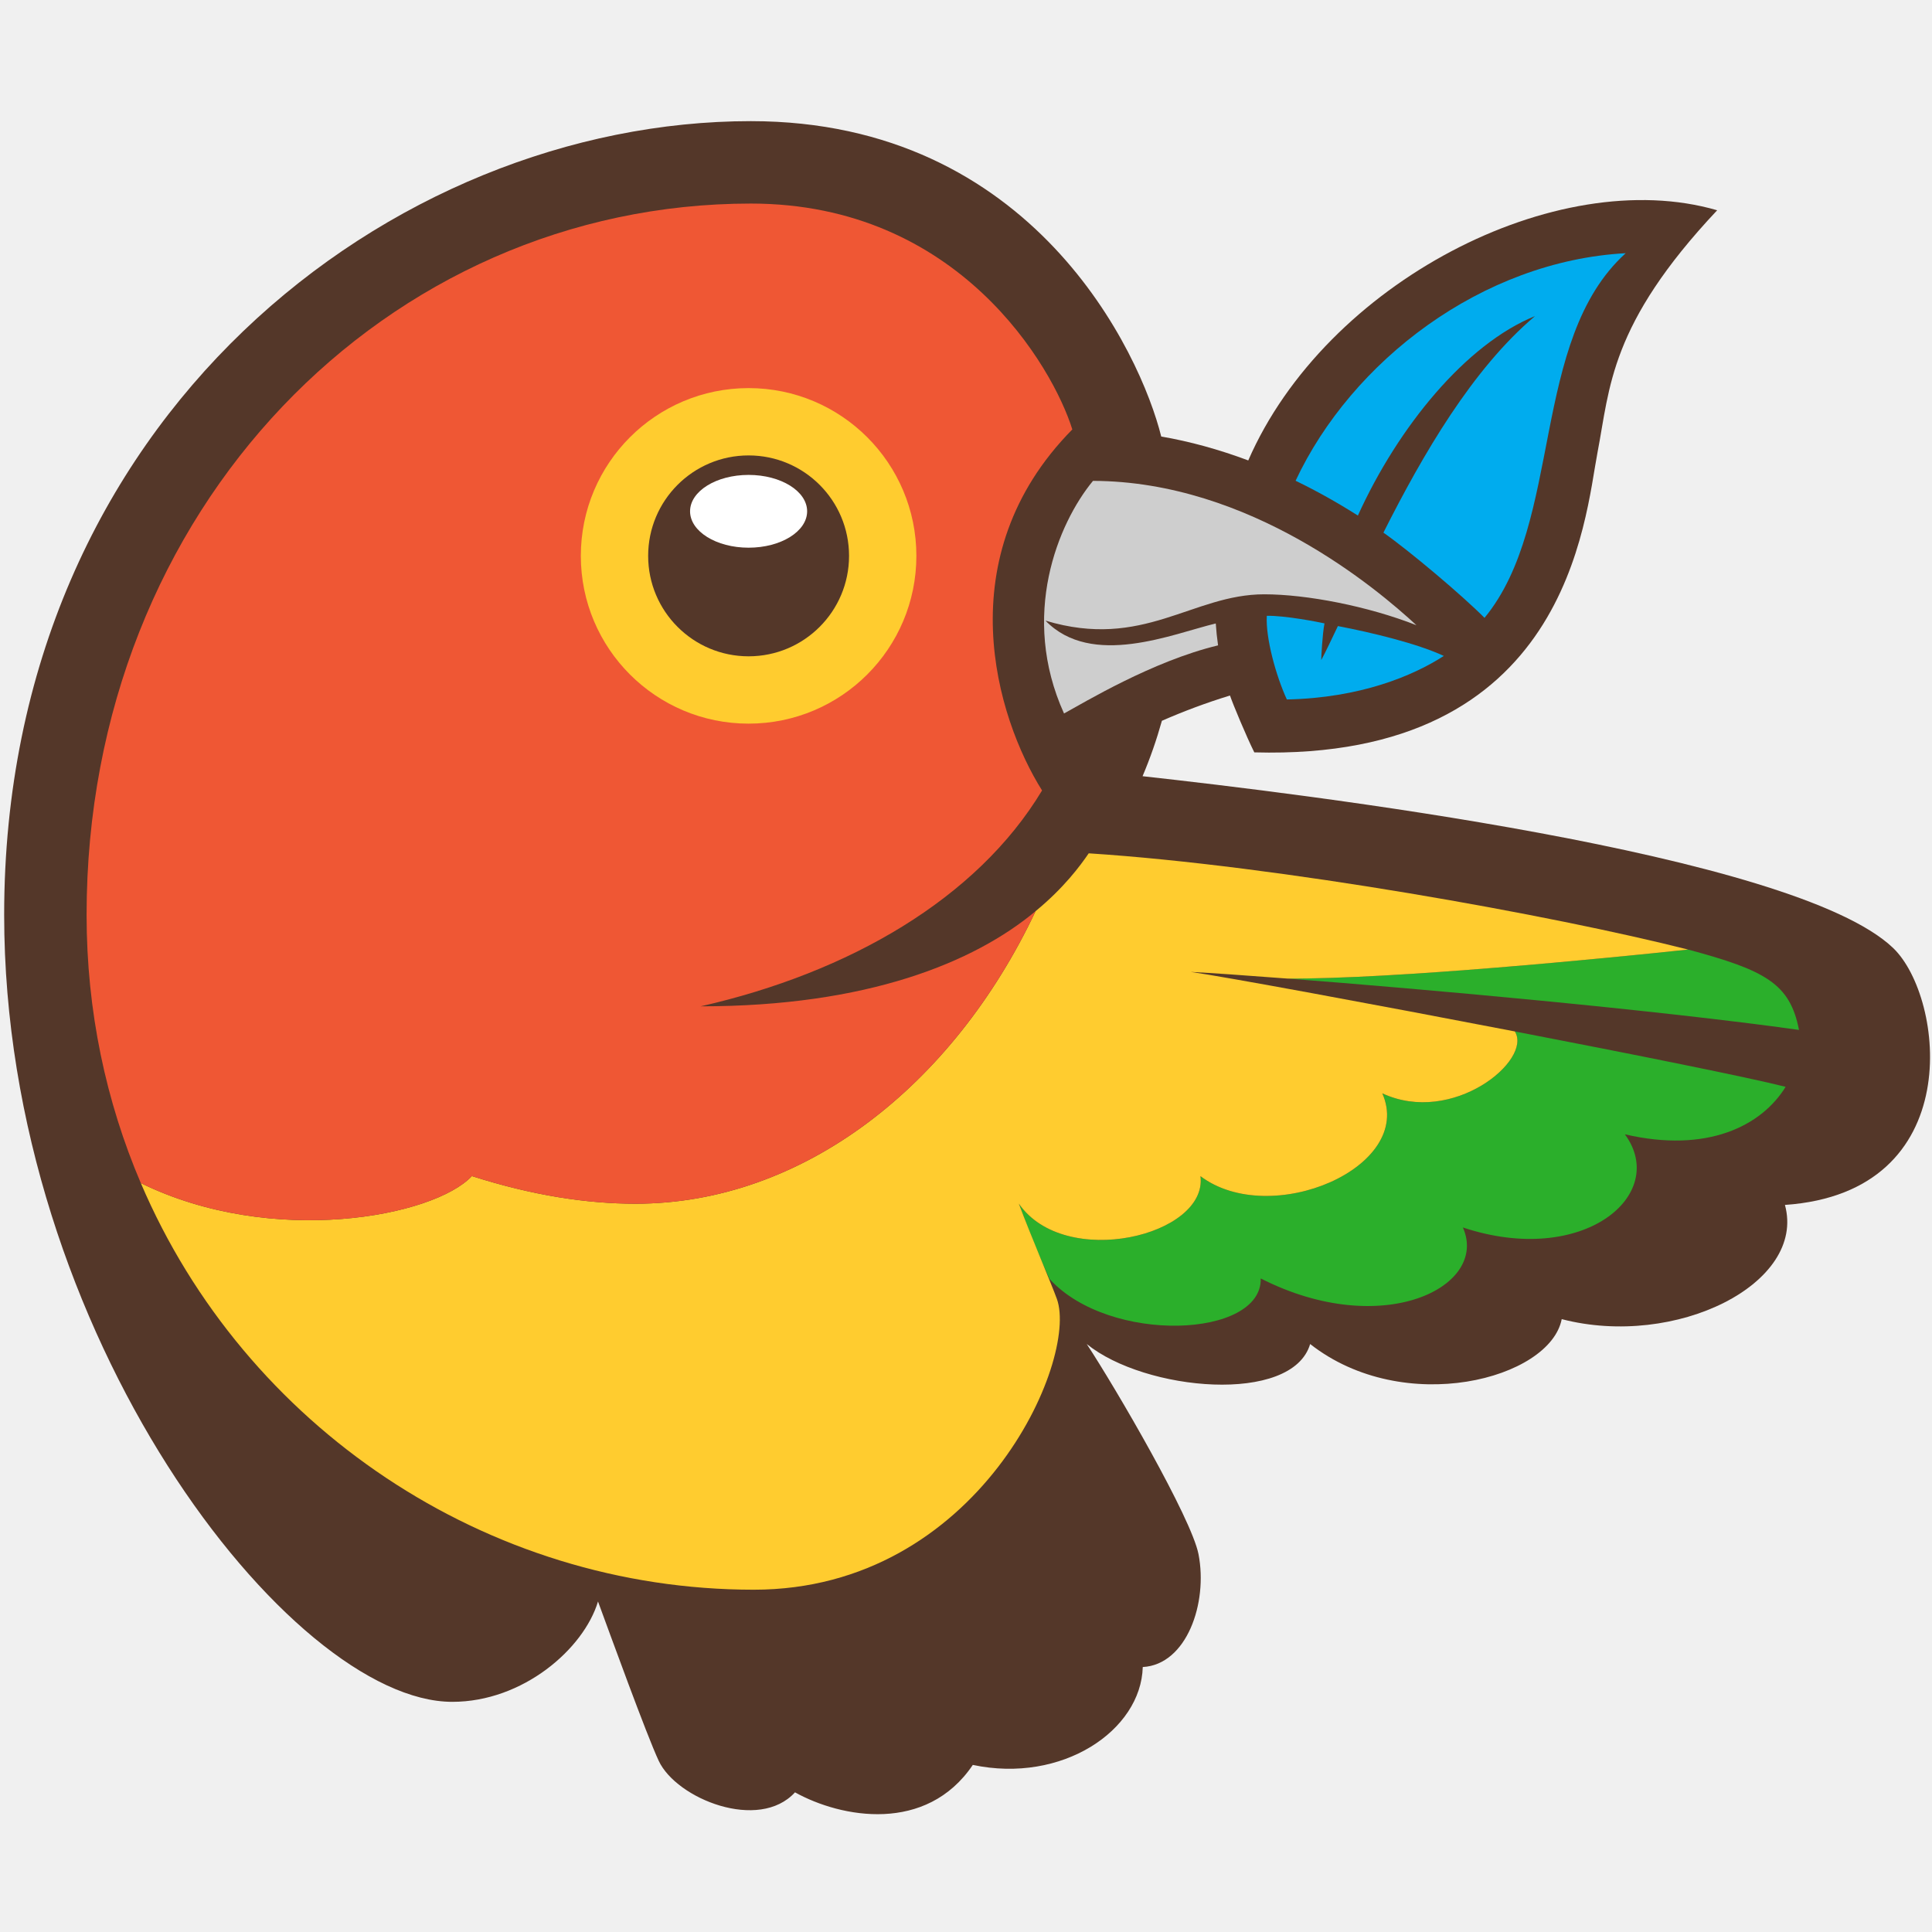
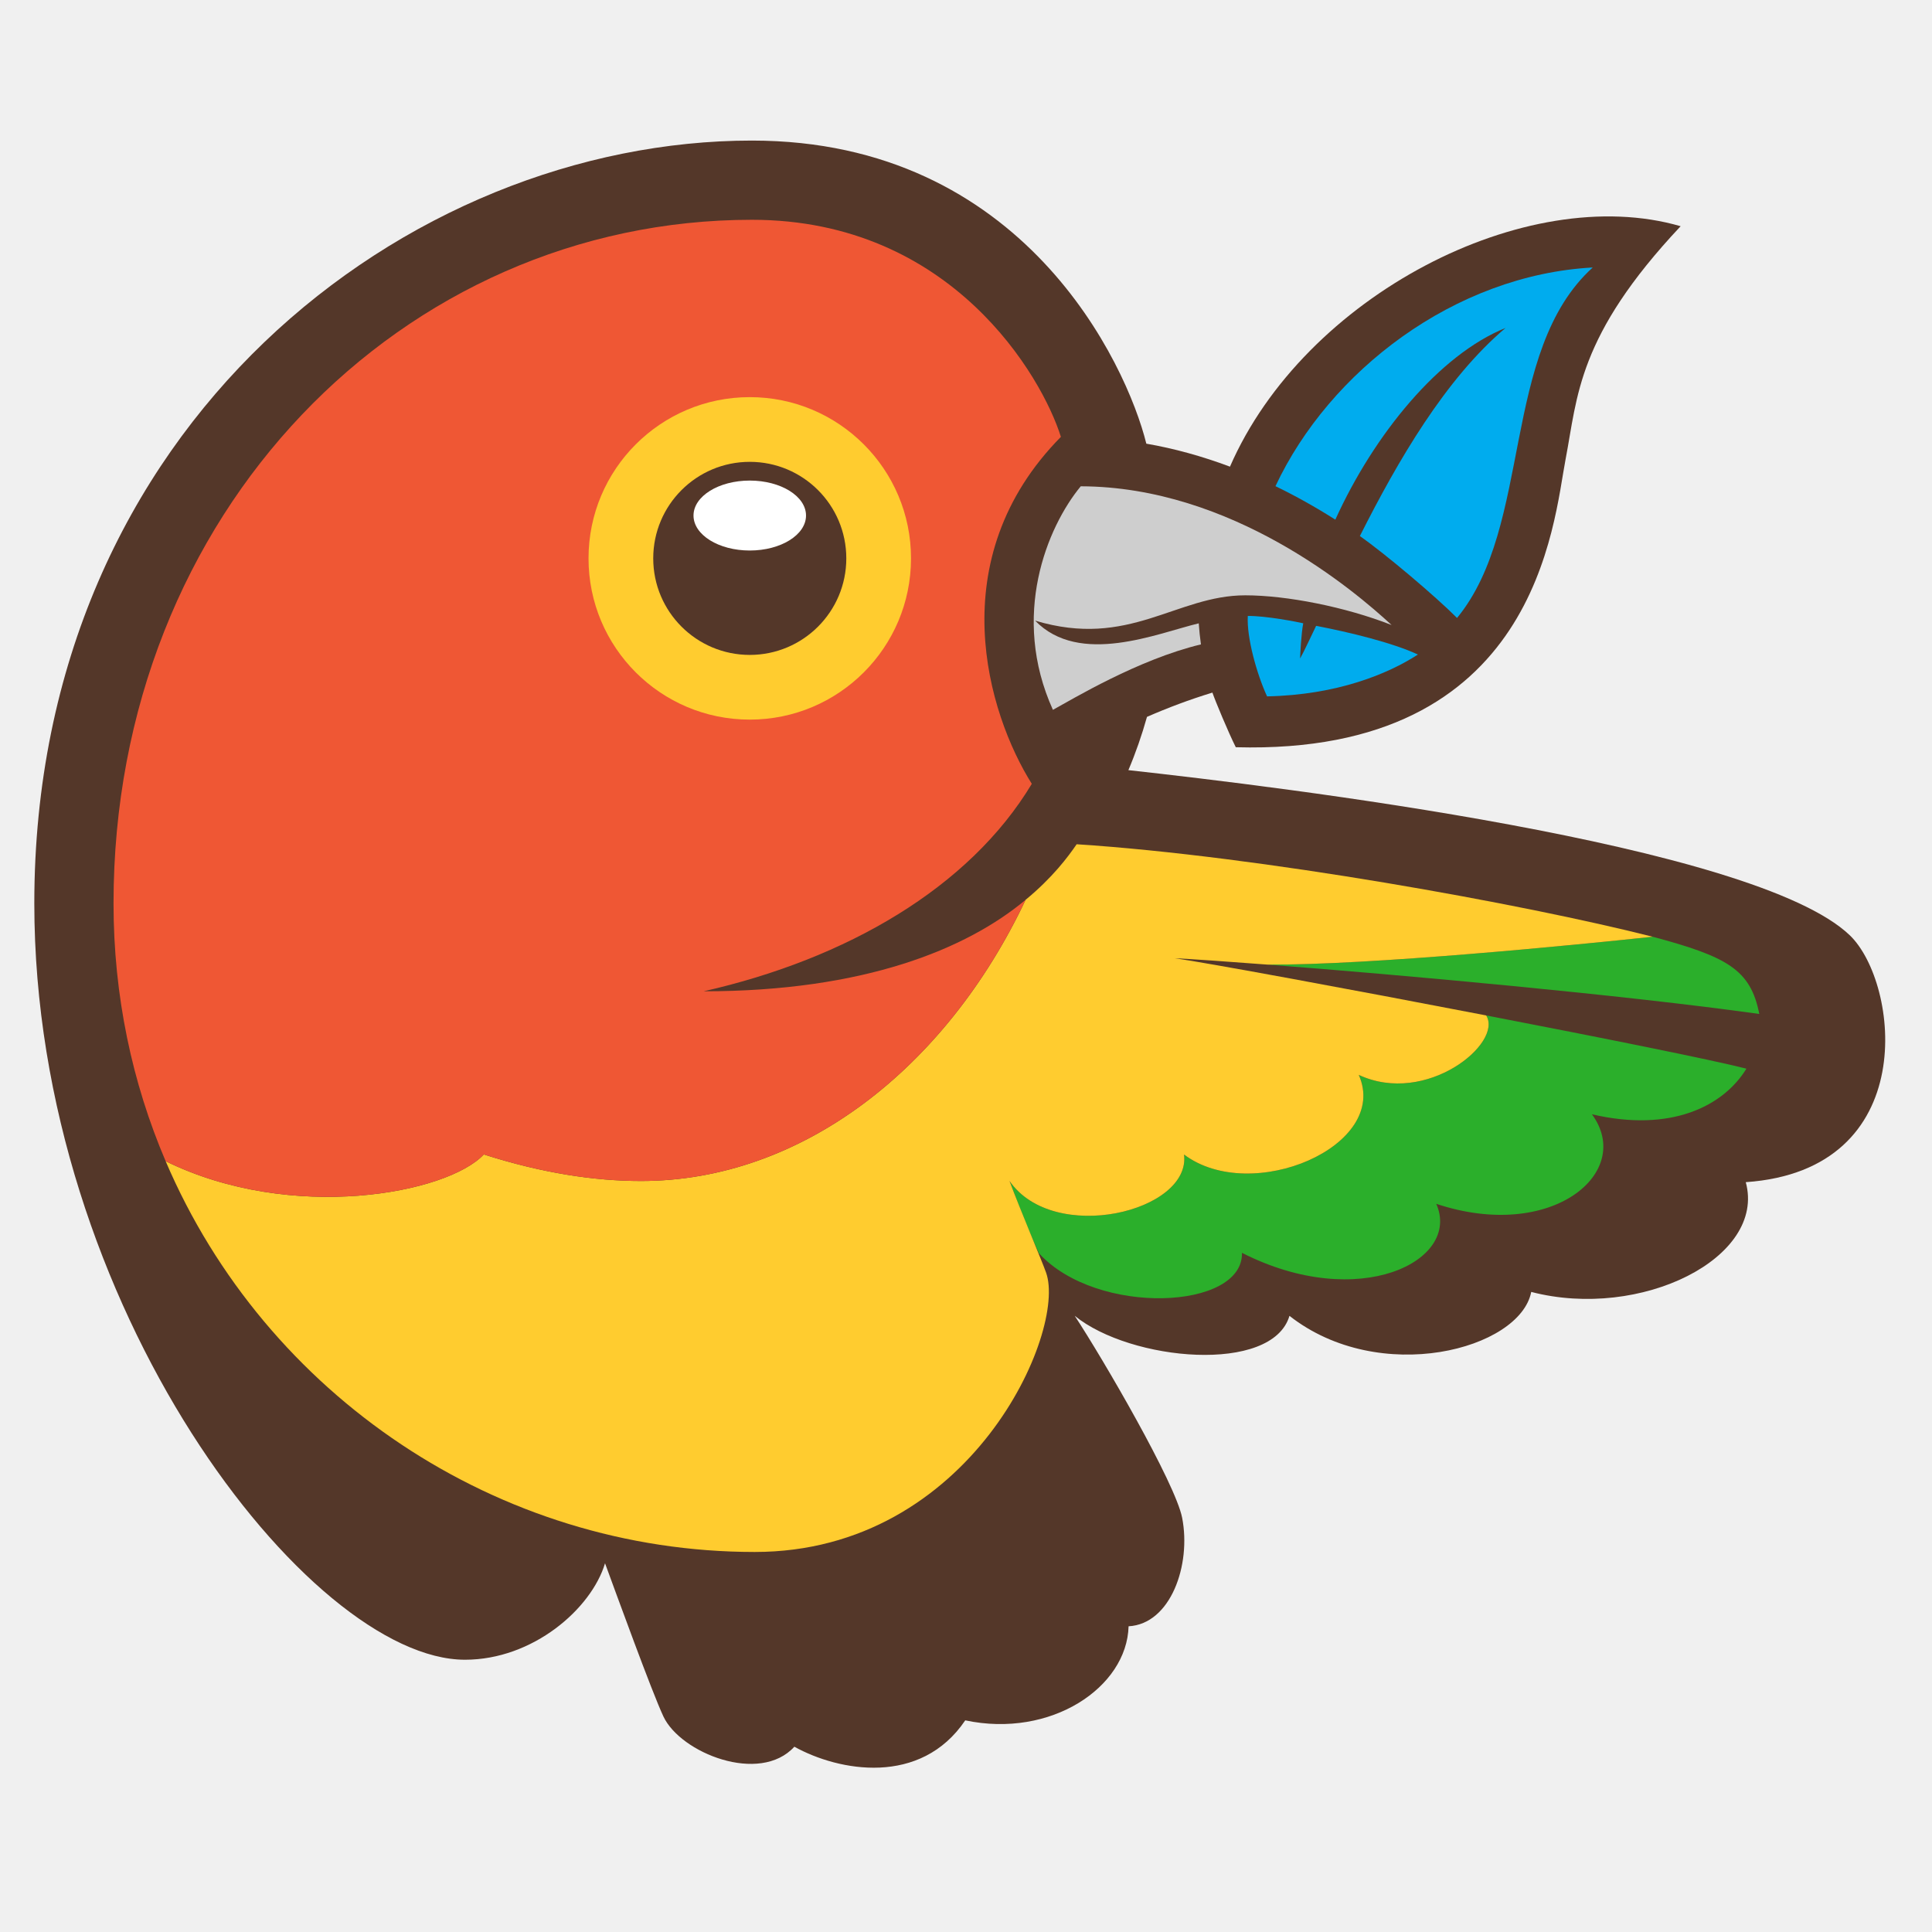
- <svg xmlns="http://www.w3.org/2000/svg" width="200" height="200" viewBox="0 0 256 225" version="1.1" preserveAspectRatio="xMidYMid">
-   <g>
+ <svg xmlns="http://www.w3.org/2000/svg" width="200" height="200" viewBox="0 0 200 200" version="1.1" preserveAspectRatio="xMidYMid">
+   <g transform="matrix(0.750838, 0, 0, 0.750838, 3.137469, 14.13747)">
    <path d="M250.863,110.127 C237.737,97.516 172.105,89.642 151.395,87.351 C152.398,84.982 153.252,82.531 153.958,80.008 C156.781,78.772 159.828,77.622 162.979,76.661 C163.363,77.794 165.172,82.134 166.202,84.193 C207.846,85.342 209.984,53.246 211.678,44.454 C213.334,35.856 213.25,27.549 227.534,12.362 C206.253,6.161 175.65,21.974 165.4,45.51 C161.548,44.066 157.687,43 153.869,42.341 C151.132,31.303 136.883,0.552 99.492,0.552 C52.15,0.552 0.552,39.608 0.552,105.722 C0.552,161.297 38.495,210.002 59.933,210.002 C69.295,210.002 77.348,202.991 79.239,196.706 C80.824,201.015 85.688,214.411 87.285,217.821 C89.646,222.864 100.564,227.228 105.342,221.994 C111.485,225.407 122.758,227.463 128.902,218.361 C140.733,220.864 151.193,213.809 151.422,205.39 C157.228,205.08 160.076,196.928 158.808,190.436 C157.873,185.656 147.89,168.506 143.996,162.586 C151.704,168.856 171.23,170.631 173.602,162.59 C186.03,172.345 205.399,167.225 206.935,159.291 C222.037,163.215 239.358,154.597 236.514,144.159 C260.775,142.482 257.67,116.669 250.863,110.127 L250.863,110.127 Z" fill="#543729" />
    <path d="M183.311,55.076 C188.537,44.708 195.103,33.388 203.396,26.385 C194.268,30.063 185.256,41.061 179.927,52.815 C177.211,51.089 174.454,49.549 171.673,48.202 C179.106,32.336 196.378,19.085 215.414,18.05 C202.664,29.613 207.19,53.646 196.707,66.369 C193.707,63.356 186.819,57.542 183.311,55.076 L183.311,55.076 Z M175.07,71.958 C175.075,71.561 175.224,68.501 175.502,67.104 C174.771,66.932 170.227,66.043 167.858,66.099 C167.686,69.074 169.108,74.136 170.515,77.183 C180.2,76.98 187.196,74.08 191.314,71.414 C187.808,69.779 181.826,68.327 177.278,67.458 C176.77,68.508 175.521,71.183 175.07,71.958 L175.07,71.958 Z" fill="#00ACEE" />
    <path d="M139.08,153.981 L139.09,154.027 C137.863,151.385 136.559,148.177 135.002,143.982 C141.064,152.807 160.065,148.255 159.068,140.348 C168.368,147.346 187.511,139.182 183.159,129.37 C192.475,133.711 203.108,124.977 200.723,121.171 C216.606,124.234 231.826,127.288 236.604,128.51 C233.43,133.686 226.201,137.34 215.305,134.801 C221.193,142.822 209.761,152.444 193.838,147.144 C197.343,155.018 183.166,162.108 167.053,153.9 C167.258,161.778 147.064,162.685 139.08,153.981 L139.08,153.981 Z M170.586,114.164 C189.02,115.58 219.504,118.328 238.376,120.969 C237.184,114.828 233.927,113.073 223.682,110.321 C212.664,111.496 184.71,114.242 170.586,114.164 L170.586,114.164 Z" fill="#2BAF2B" />
    <path d="M159.068,140.348 C168.368,147.346 187.511,139.182 183.159,129.37 C192.475,133.711 203.108,124.977 200.723,121.171 C181.946,117.551 162.242,113.917 157.773,113.282 C160.484,113.426 164.978,113.734 170.586,114.165 C184.71,114.243 212.664,111.497 223.682,110.322 C205.842,105.798 169.417,99.197 144.262,97.57 C143.096,99.274 140.953,102.163 137.22,105.234 C126.215,128.52 106.274,143.999 84.21,143.999 C77.78,143.999 70.586,142.914 62.523,140.337 C57.495,145.724 36.055,149.806 18.659,141.267 C32.458,173.577 64.458,195.145 99.879,195.145 C129.711,195.145 142.939,164.682 140.044,156.622 C139.342,154.665 136.558,148.177 135.001,143.983 C141.064,152.807 160.064,148.255 159.068,140.348 L159.068,140.348 Z" fill="#FFCC2F" />
    <path d="M140.989,79.039 C143.623,77.606 152.726,72.089 161.399,70.015 C161.262,69.055 161.159,68.086 161.095,67.112 C155.405,68.474 144.676,73.073 138.529,66.736 C151.499,70.65 157.975,63.249 167.508,63.249 C173.189,63.249 181.295,64.835 187.684,67.344 C182.545,62.596 165.692,48.268 144.826,48.218 C140.167,53.866 135.132,66.101 140.989,79.039 L140.989,79.039 Z" fill="#CECECE" />
    <path d="M62.523,140.337 C70.586,142.914 77.78,143.999 84.21,143.999 C106.274,143.999 126.214,128.52 137.22,105.234 C129.08,112.029 114.933,117.843 92.839,117.843 C112.519,113.38 129.46,103.574 138.078,89.239 C132.02,79.597 125.449,58.266 142.088,41.403 C139.529,33.18 127.071,11.473 99.492,11.473 C51.362,11.473 11.474,51.747 11.474,105.721 C11.474,118.498 14.053,130.481 18.66,141.267 C36.055,149.806 57.495,145.724 62.523,140.337 L62.523,140.337 Z" fill="#EF5734" />
    <path d="M76.963,58.156 C76.963,70.433 86.916,80.386 99.193,80.386 C111.471,80.386 121.425,70.433 121.425,58.156 C121.425,45.878 111.471,35.925 99.193,35.925 C86.916,35.925 76.963,45.878 76.963,58.156 L76.963,58.156 Z" fill="#FFCC2F" />
    <path d="M85.884,58.156 C85.884,65.506 91.843,71.465 99.193,71.465 C106.544,71.465 112.503,65.506 112.503,58.156 C112.503,50.805 106.545,44.846 99.193,44.846 C91.843,44.846 85.884,50.805 85.884,58.156 L85.884,58.156 Z" fill="#543729" />
    <ellipse fill="#FFFFFF" cx="99.193" cy="52.25" rx="7.756" ry="4.822" />
  </g>
</svg>
